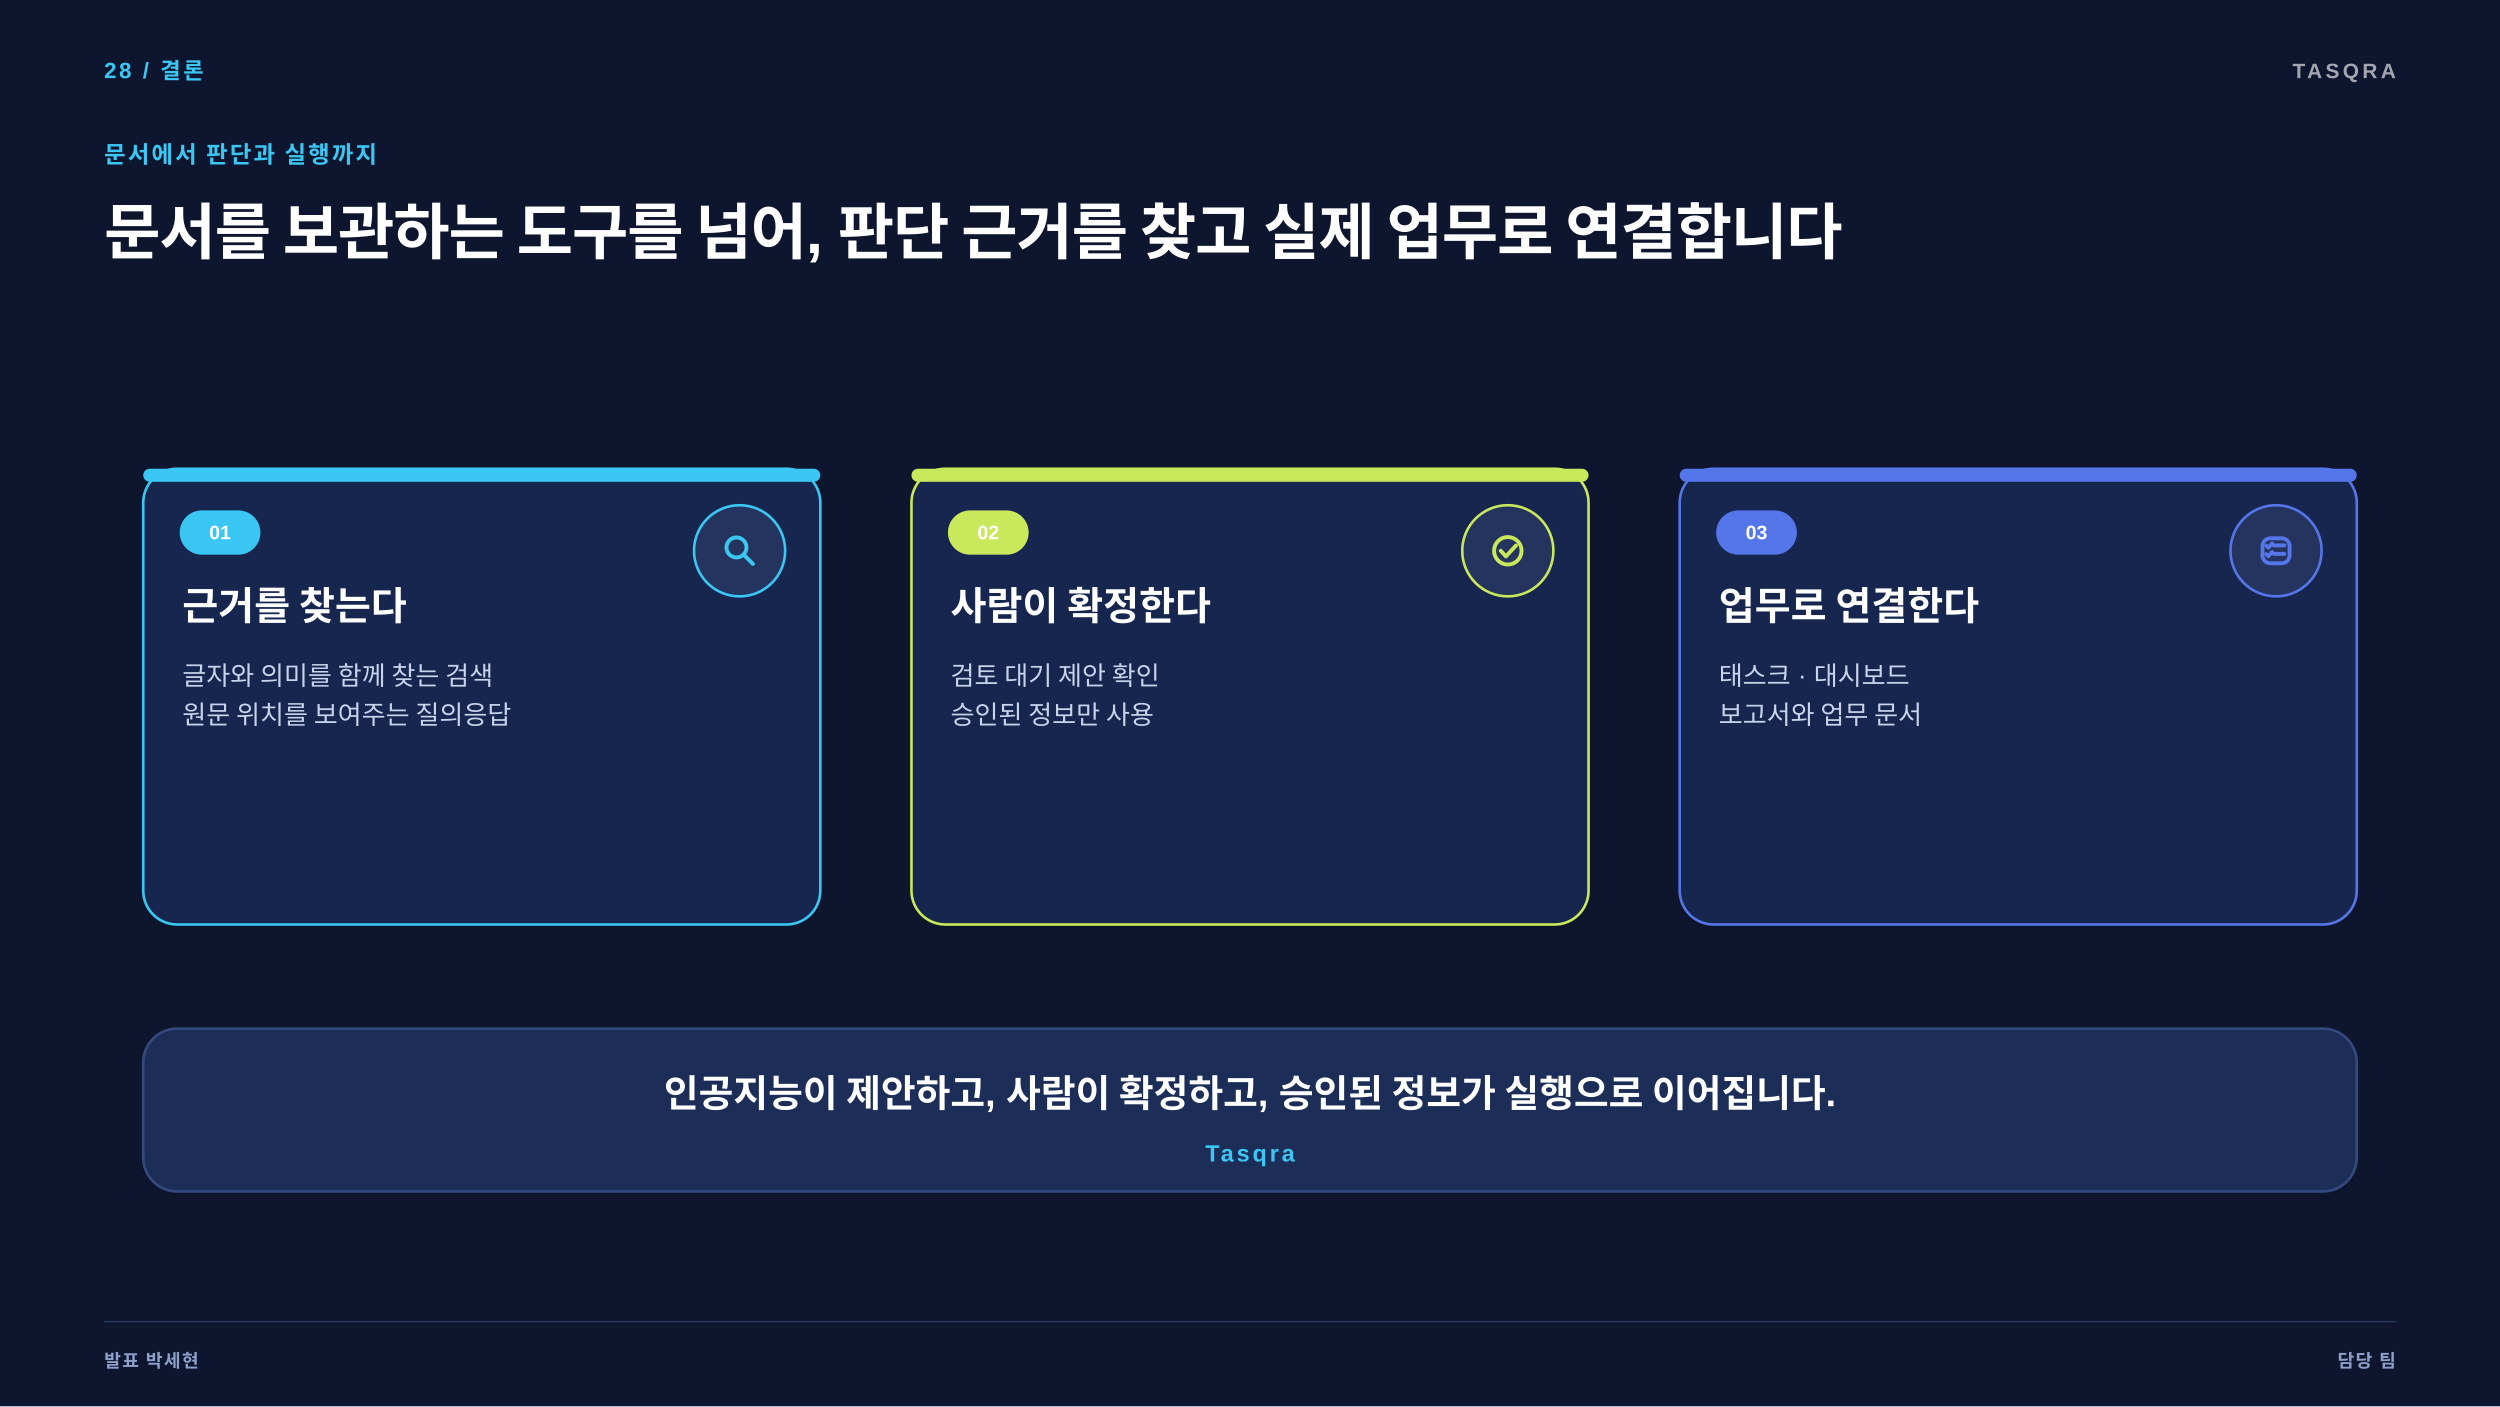
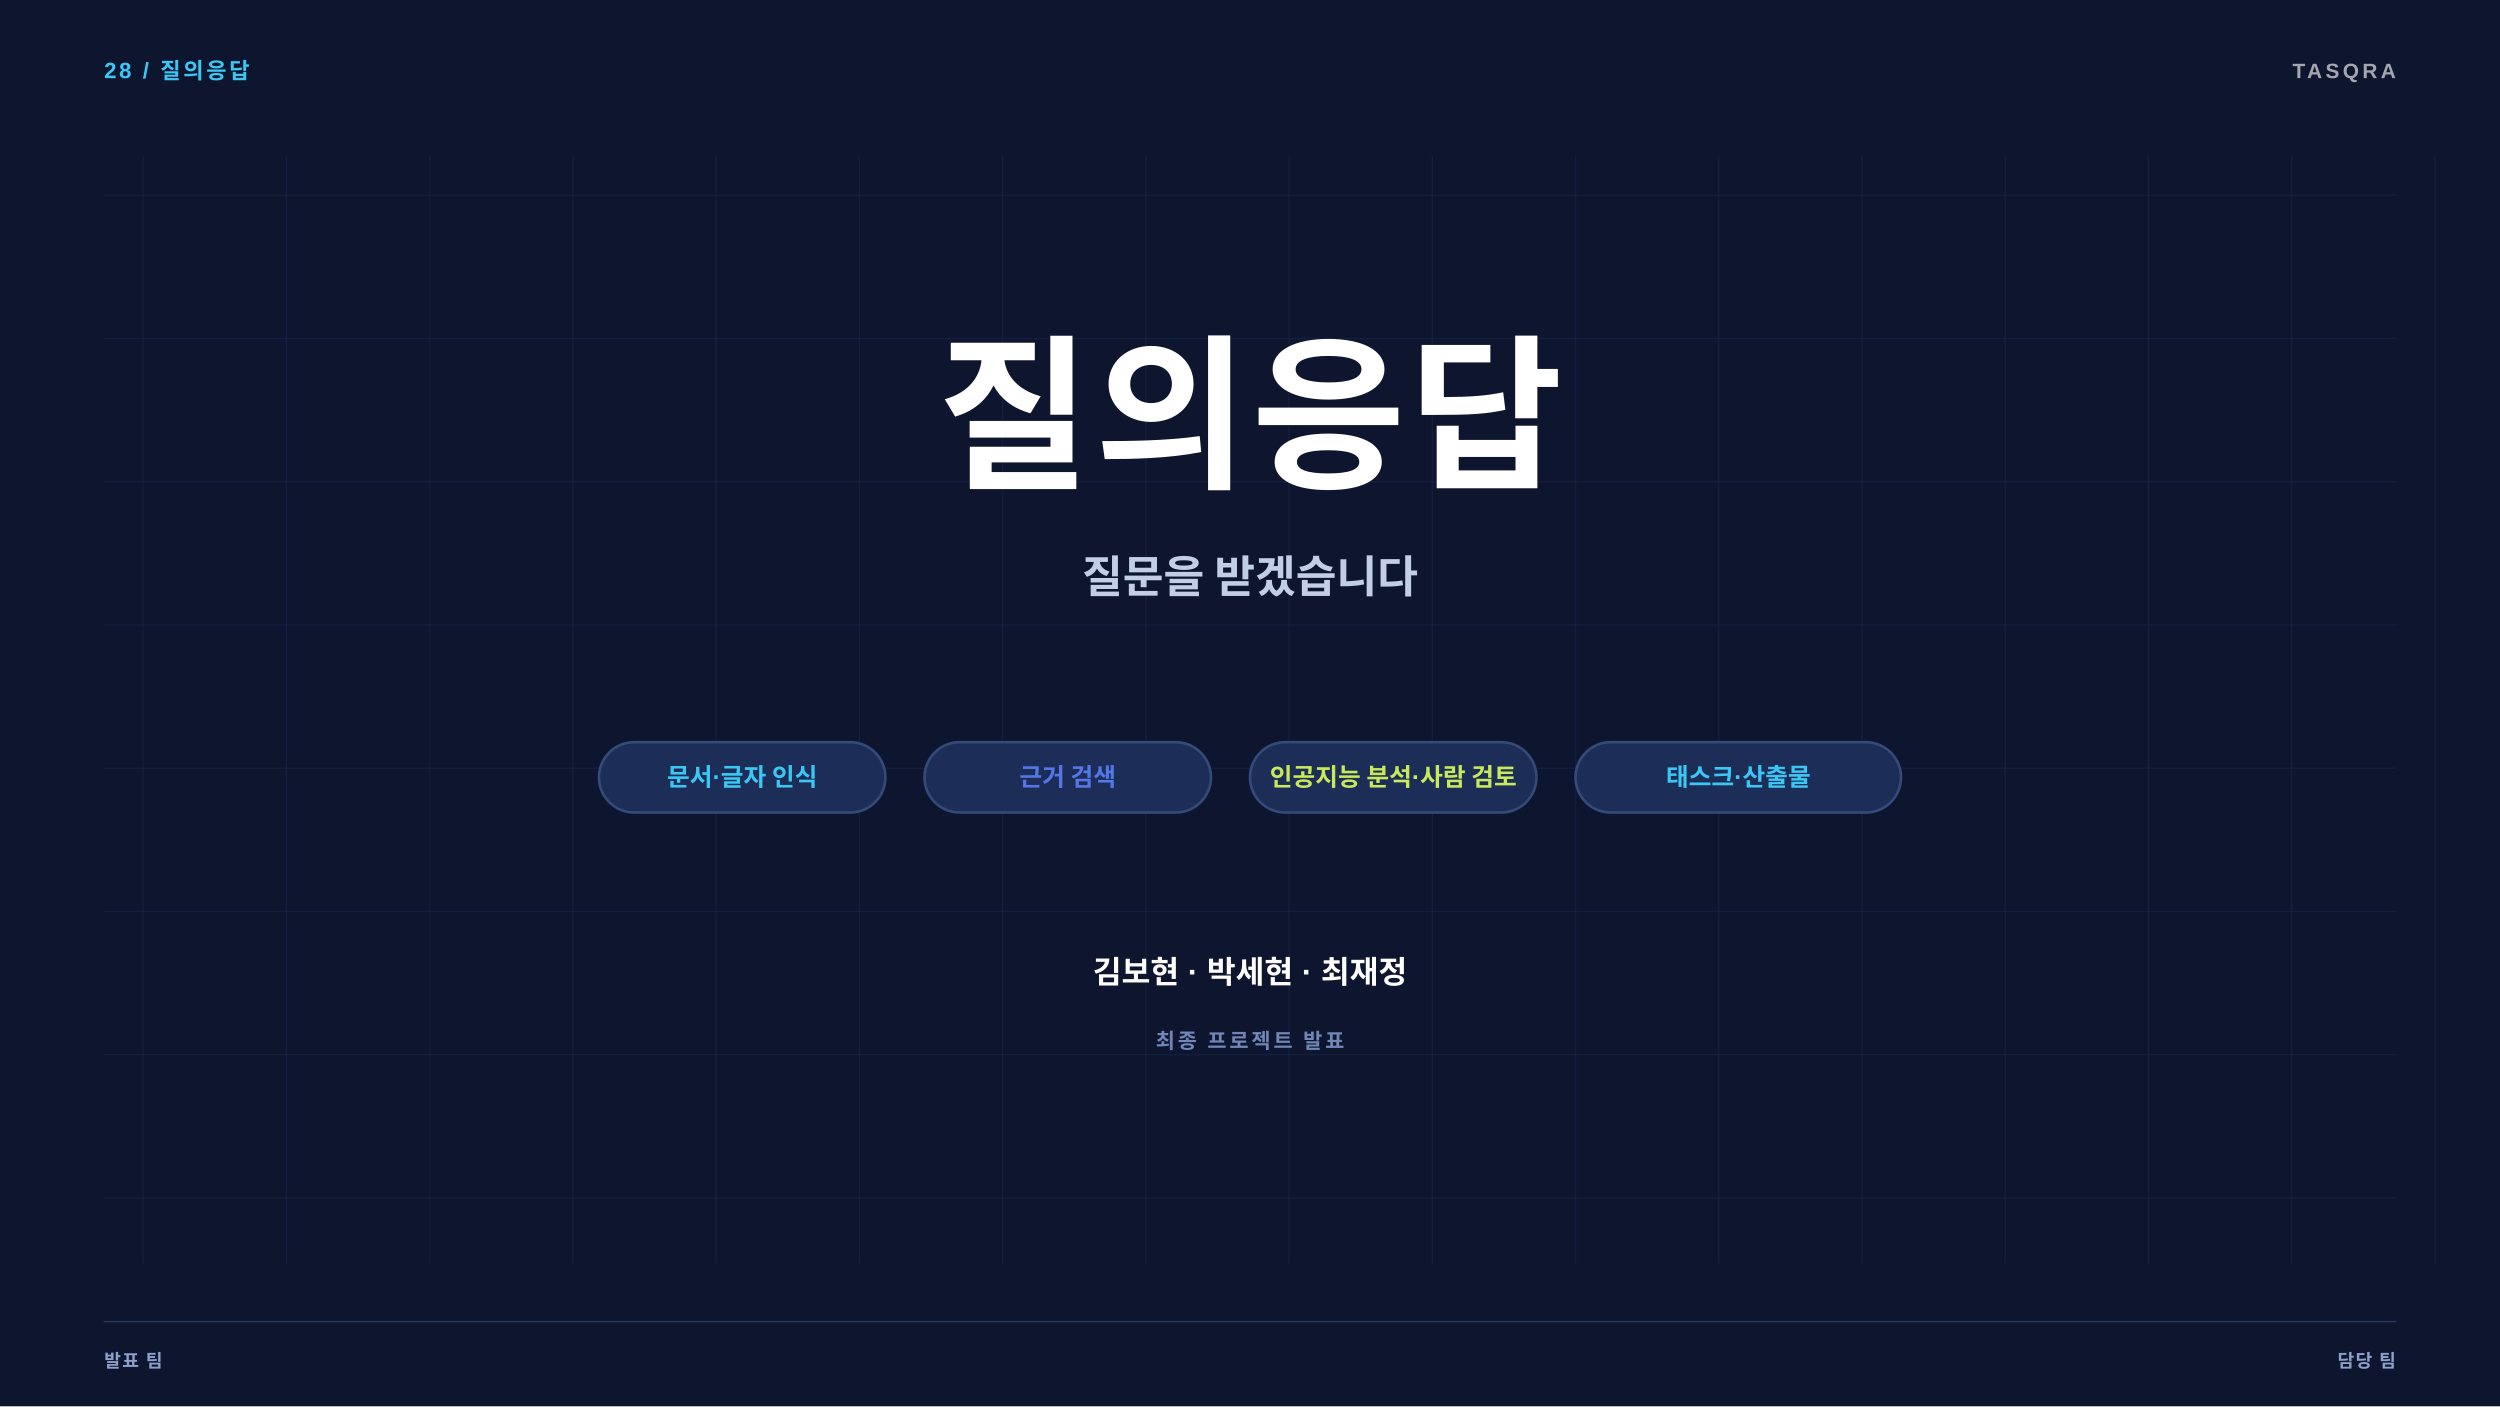
<svg xmlns="http://www.w3.org/2000/svg" width="1920" height="1080" viewBox="0 0 1920 1080">
  <defs>
    <style>@font-face{font-family:NotoKR;src:url("../../포트폴리오/NotoSansKR.ttf") format("truetype");} text{font-family:NotoKR,Arial,sans-serif;}</style>
    <filter id="shadow" x="-20%" y="-20%" width="140%" height="140%">
      <feDropShadow dx="0" dy="12" stdDeviation="16" flood-color="#0E162F" flood-opacity="0.11" />
    </filter>
    <filter id="softShadow" x="-20%" y="-20%" width="140%" height="140%">
      <feDropShadow dx="0" dy="7" stdDeviation="10" flood-color="#0E162F" flood-opacity="0.08" />
    </filter>
  </defs>
  <rect x="0" y="0" width="1920" height="1080" rx="0" fill="#0E162F" stroke="none" stroke-width="0" opacity="1" />
-   <text x="80" y="60" font-family="NotoKR, Arial, sans-serif" font-size="17" font-weight="800" font-style="normal" fill="#3BC7F4" text-anchor="start" letter-spacing="2" opacity="1">28  /  결론</text>
+   <text x="80" y="60" font-family="NotoKR, Arial, sans-serif" font-size="17" font-weight="800" font-style="normal" fill="#3BC7F4" text-anchor="start" letter-spacing="2" opacity="1">28  /  질의응답</text>
  <text x="1840" y="60" font-family="NotoKR, Arial, sans-serif" font-size="16" font-weight="800" font-style="normal" fill="#FFFFFF" text-anchor="end" letter-spacing="2.6" opacity="0.62">TASQRA</text>
  <line x1="80" y1="1015" x2="1840" y2="1015" stroke="#29385F" stroke-width="1" stroke-linecap="round" opacity="1" />
-   <text x="80" y="1050" font-family="NotoKR, Arial, sans-serif" font-size="14" font-weight="700" font-style="normal" fill="#8EA0CA" text-anchor="start" letter-spacing="1" opacity="1">발표  박세현</text>
+   <text x="80" y="1050" font-family="NotoKR, Arial, sans-serif" font-size="14" font-weight="700" font-style="normal" fill="#8EA0CA" text-anchor="start" letter-spacing="1" opacity="1">발표  팀</text>
  <text x="1840" y="1050" font-family="NotoKR, Arial, sans-serif" font-size="14" font-weight="700" font-style="normal" fill="#8EA0CA" text-anchor="end" letter-spacing="1" opacity="1">담당  팀</text>
-   <text x="80" y="125" font-family="NotoKR, Arial, sans-serif" font-size="18" font-weight="800" font-style="normal" fill="#3BC7F4" text-anchor="start" letter-spacing="1.6" opacity="1">문서에서 판단과 실행까지</text>
-   <text x="80" y="195" font-family="NotoKR, Arial, sans-serif" font-size="47" font-weight="800" font-style="normal" fill="#FFFFFF" text-anchor="start" letter-spacing="-0.8" opacity="1">문서를 보관하는 도구를 넘어, 판단 근거를 찾고 실제 업무로 연결합니다</text>
-   <rect x="110" y="360" width="520" height="350" rx="26" fill="#17264F" stroke="#3BC7F4" stroke-width="2" opacity="1" filter="url(#softShadow)" />
-   <rect x="110" y="360" width="520" height="10" rx="5" fill="#3BC7F4" stroke="none" stroke-width="0" opacity="1" />
-   <rect x="138" y="392" width="62" height="34" rx="17.0" fill="#3BC7F4" stroke="none" stroke-width="0" opacity="1" />
-   <text x="169.0" y="414.1" font-family="NotoKR, Arial, sans-serif" font-size="15" font-weight="700" font-style="normal" fill="#FFFFFF" text-anchor="middle" letter-spacing="0" opacity="1">01</text>
-   <circle cx="568" cy="423" r="35" fill="#24345F" stroke="#3BC7F4" stroke-width="2" opacity="1" />
-   <g fill="none" stroke="#3BC7F4" stroke-width="3" stroke-linecap="round">
-     <circle cx="565.6" cy="420.44" r="7.68" />
-     <line x1="571.2" y1="426.04" x2="578.24" y2="433.08" />
-   </g>
-   <text x="140" y="476" font-family="NotoKR, Arial, sans-serif" font-size="30" font-weight="800" font-style="normal" fill="#FFFFFF" text-anchor="start" letter-spacing="0" opacity="1">근거를 찾는다</text>
-   <text x="140" y="526" font-family="NotoKR, Arial, sans-serif" font-size="20" font-weight="500" fill="#C8D4EC" text-anchor="start">
-     <tspan x="140" dy="0">글자와 의미를 함께 찾는 검색</tspan>
-     <tspan x="140" dy="30.0">원문 위치를 보여주는 질의응답</tspan>
-   </text>
-   <rect x="700" y="360" width="520" height="350" rx="26" fill="#17264F" stroke="#C9E85B" stroke-width="2" opacity="1" filter="url(#softShadow)" />
-   <rect x="700" y="360" width="520" height="10" rx="5" fill="#C9E85B" stroke="none" stroke-width="0" opacity="1" />
-   <rect x="728" y="392" width="62" height="34" rx="17.0" fill="#C9E85B" stroke="none" stroke-width="0" opacity="1" />
-   <text x="759.0" y="414.1" font-family="NotoKR, Arial, sans-serif" font-size="15" font-weight="700" font-style="normal" fill="#FFFFFF" text-anchor="middle" letter-spacing="0" opacity="1">02</text>
-   <circle cx="1158" cy="423" r="35" fill="#24345F" stroke="#C9E85B" stroke-width="2" opacity="1" />
-   <g fill="none" stroke="#C9E85B" stroke-width="3" stroke-linecap="round" stroke-linejoin="round">
-     <circle cx="1158" cy="423" r="10.56" />
-     <path d="M 1152.56 423 l 4.0 4.32 l 7.68 -8.32" />
-   </g>
-   <text x="730" y="476" font-family="NotoKR, Arial, sans-serif" font-size="30" font-weight="800" font-style="normal" fill="#FFFFFF" text-anchor="start" letter-spacing="0" opacity="1">사람이 확정한다</text>
-   <text x="730" y="526" font-family="NotoKR, Arial, sans-serif" font-size="20" font-weight="500" fill="#C8D4EC" text-anchor="start">
-     <tspan x="730" dy="0">검토 대기 제안 확인</tspan>
-     <tspan x="730" dy="30.0">승인된 정보만 사용</tspan>
-   </text>
-   <rect x="1290" y="360" width="520" height="350" rx="26" fill="#17264F" stroke="#5576E8" stroke-width="2" opacity="1" filter="url(#softShadow)" />
-   <rect x="1290" y="360" width="520" height="10" rx="5" fill="#5576E8" stroke="none" stroke-width="0" opacity="1" />
-   <rect x="1318" y="392" width="62" height="34" rx="17.0" fill="#5576E8" stroke="none" stroke-width="0" opacity="1" />
-   <text x="1349.0" y="414.1" font-family="NotoKR, Arial, sans-serif" font-size="15" font-weight="700" font-style="normal" fill="#FFFFFF" text-anchor="middle" letter-spacing="0" opacity="1">03</text>
-   <circle cx="1748" cy="423" r="35" fill="#24345F" stroke="#5576E8" stroke-width="2" opacity="1" />
-   <g fill="none" stroke="#5576E8" stroke-width="3" stroke-linecap="round" stroke-linejoin="round">
-     <rect x="1737.6" y="413.4" width="20.8" height="19.2" rx="6" />
-     <path d="M 1740.48 419.0 l 1.6 1.6 l 2.88 -3.2" />
-     <line x1="1746.4" y1="418.84" x2="1754.4" y2="418.84" />
-     <path d="M 1740.48 425.56 l 1.6 1.6 l 2.88 -3.2" />
-     <line x1="1746.4" y1="425.4" x2="1754.4" y2="425.4" />
-   </g>
-   <text x="1320" y="476" font-family="NotoKR, Arial, sans-serif" font-size="30" font-weight="800" font-style="normal" fill="#FFFFFF" text-anchor="start" letter-spacing="0" opacity="1">업무로 연결한다</text>
-   <text x="1320" y="526" font-family="NotoKR, Arial, sans-serif" font-size="20" font-weight="500" fill="#C8D4EC" text-anchor="start">
-     <tspan x="1320" dy="0">태스크 · 대시보드</tspan>
-     <tspan x="1320" dy="30.0">보고서와 업무 문서</tspan>
-   </text>
-   <rect x="110" y="790" width="1700" height="125" rx="26" fill="#1D2D59" stroke="#344A7E" stroke-width="2" opacity="1" filter="url(#softShadow)" />
-   <text x="960" y="850" font-family="NotoKR, Arial, sans-serif" font-size="29" font-weight="800" font-style="normal" fill="#FFFFFF" text-anchor="middle" letter-spacing="0" opacity="1">인공지능이 제안하고, 사람이 확정하고, 승인된 정보가 실행으로 이어집니다.</text>
-   <text x="960" y="892" font-family="NotoKR, Arial, sans-serif" font-size="18" font-weight="800" font-style="normal" fill="#3BC7F4" text-anchor="middle" letter-spacing="2.2" opacity="1">Tasqra</text>
+   <line x1="110" y1="120" x2="110" y2="970" stroke="#1A294F" stroke-width="1" stroke-linecap="round" opacity="0.45" />
+   <line x1="220" y1="120" x2="220" y2="970" stroke="#1A294F" stroke-width="1" stroke-linecap="round" opacity="0.45" />
+   <line x1="330" y1="120" x2="330" y2="970" stroke="#1A294F" stroke-width="1" stroke-linecap="round" opacity="0.45" />
+   <line x1="440" y1="120" x2="440" y2="970" stroke="#1A294F" stroke-width="1" stroke-linecap="round" opacity="0.45" />
+   <line x1="550" y1="120" x2="550" y2="970" stroke="#1A294F" stroke-width="1" stroke-linecap="round" opacity="0.45" />
+   <line x1="660" y1="120" x2="660" y2="970" stroke="#1A294F" stroke-width="1" stroke-linecap="round" opacity="0.45" />
+   <line x1="770" y1="120" x2="770" y2="970" stroke="#1A294F" stroke-width="1" stroke-linecap="round" opacity="0.45" />
+   <line x1="880" y1="120" x2="880" y2="970" stroke="#1A294F" stroke-width="1" stroke-linecap="round" opacity="0.45" />
+   <line x1="990" y1="120" x2="990" y2="970" stroke="#1A294F" stroke-width="1" stroke-linecap="round" opacity="0.45" />
+   <line x1="1100" y1="120" x2="1100" y2="970" stroke="#1A294F" stroke-width="1" stroke-linecap="round" opacity="0.45" />
+   <line x1="1210" y1="120" x2="1210" y2="970" stroke="#1A294F" stroke-width="1" stroke-linecap="round" opacity="0.45" />
+   <line x1="1320" y1="120" x2="1320" y2="970" stroke="#1A294F" stroke-width="1" stroke-linecap="round" opacity="0.45" />
+   <line x1="1430" y1="120" x2="1430" y2="970" stroke="#1A294F" stroke-width="1" stroke-linecap="round" opacity="0.45" />
+   <line x1="1540" y1="120" x2="1540" y2="970" stroke="#1A294F" stroke-width="1" stroke-linecap="round" opacity="0.45" />
+   <line x1="1650" y1="120" x2="1650" y2="970" stroke="#1A294F" stroke-width="1" stroke-linecap="round" opacity="0.45" />
+   <line x1="1760" y1="120" x2="1760" y2="970" stroke="#1A294F" stroke-width="1" stroke-linecap="round" opacity="0.45" />
+   <line x1="1870" y1="120" x2="1870" y2="970" stroke="#1A294F" stroke-width="1" stroke-linecap="round" opacity="0.45" />
+   <line x1="80" y1="150" x2="1840" y2="150" stroke="#1A294F" stroke-width="1" stroke-linecap="round" opacity="0.45" />
+   <line x1="80" y1="260" x2="1840" y2="260" stroke="#1A294F" stroke-width="1" stroke-linecap="round" opacity="0.45" />
+   <line x1="80" y1="370" x2="1840" y2="370" stroke="#1A294F" stroke-width="1" stroke-linecap="round" opacity="0.45" />
+   <line x1="80" y1="480" x2="1840" y2="480" stroke="#1A294F" stroke-width="1" stroke-linecap="round" opacity="0.45" />
+   <line x1="80" y1="590" x2="1840" y2="590" stroke="#1A294F" stroke-width="1" stroke-linecap="round" opacity="0.45" />
+   <line x1="80" y1="700" x2="1840" y2="700" stroke="#1A294F" stroke-width="1" stroke-linecap="round" opacity="0.45" />
+   <line x1="80" y1="810" x2="1840" y2="810" stroke="#1A294F" stroke-width="1" stroke-linecap="round" opacity="0.45" />
+   <line x1="80" y1="920" x2="1840" y2="920" stroke="#1A294F" stroke-width="1" stroke-linecap="round" opacity="0.45" />
+   <text x="960" y="365" font-family="NotoKR, Arial, sans-serif" font-size="128" font-weight="800" font-style="normal" fill="#FFFFFF" text-anchor="middle" letter-spacing="3" opacity="1">질의응답</text>
+   <text x="960" y="455" font-family="NotoKR, Arial, sans-serif" font-size="34" font-weight="600" font-style="normal" fill="#C2CEE7" text-anchor="middle" letter-spacing="0" opacity="1">질문을 받겠습니다</text>
+   <rect x="460.0" y="570" width="220" height="54" rx="27.0" fill="#1C2D58" stroke="#344A79" stroke-width="2" opacity="1" />
+   <text x="570.0" y="603.46" font-family="NotoKR, Arial, sans-serif" font-size="19" font-weight="700" font-style="normal" fill="#3BC7F4" text-anchor="middle" letter-spacing="0" opacity="1">문서·글자 인식</text>
+   <rect x="710.0" y="570" width="220" height="54" rx="27.0" fill="#1C2D58" stroke="#344A79" stroke-width="2" opacity="1" />
+   <text x="820.0" y="603.46" font-family="NotoKR, Arial, sans-serif" font-size="19" font-weight="700" font-style="normal" fill="#5576E8" text-anchor="middle" letter-spacing="0" opacity="1">근거 검색</text>
+   <rect x="960.0" y="570" width="220" height="54" rx="27.0" fill="#1C2D58" stroke="#344A79" stroke-width="2" opacity="1" />
+   <text x="1070.0" y="603.46" font-family="NotoKR, Arial, sans-serif" font-size="19" font-weight="700" font-style="normal" fill="#C9E85B" text-anchor="middle" letter-spacing="0" opacity="1">인공지능 분석·사람 검토</text>
+   <rect x="1210.0" y="570" width="250" height="54" rx="27.0" fill="#1C2D58" stroke="#344A79" stroke-width="2" opacity="1" />
+   <text x="1335.0" y="603.46" font-family="NotoKR, Arial, sans-serif" font-size="19" font-weight="700" font-style="normal" fill="#3BC7F4" text-anchor="middle" letter-spacing="0" opacity="1">태스크·산출물</text>
+   <text x="960" y="755" font-family="NotoKR, Arial, sans-serif" font-size="24" font-weight="700" font-style="normal" fill="#FFFFFF" text-anchor="middle" letter-spacing="0" opacity="1">김보현  ·  박세현  ·  최재정</text>
+   <text x="960" y="805" font-family="NotoKR, Arial, sans-serif" font-size="16" font-weight="700" font-style="normal" fill="#7186B6" text-anchor="middle" letter-spacing="2.2" opacity="1">최종 프로젝트 발표</text>
</svg>
